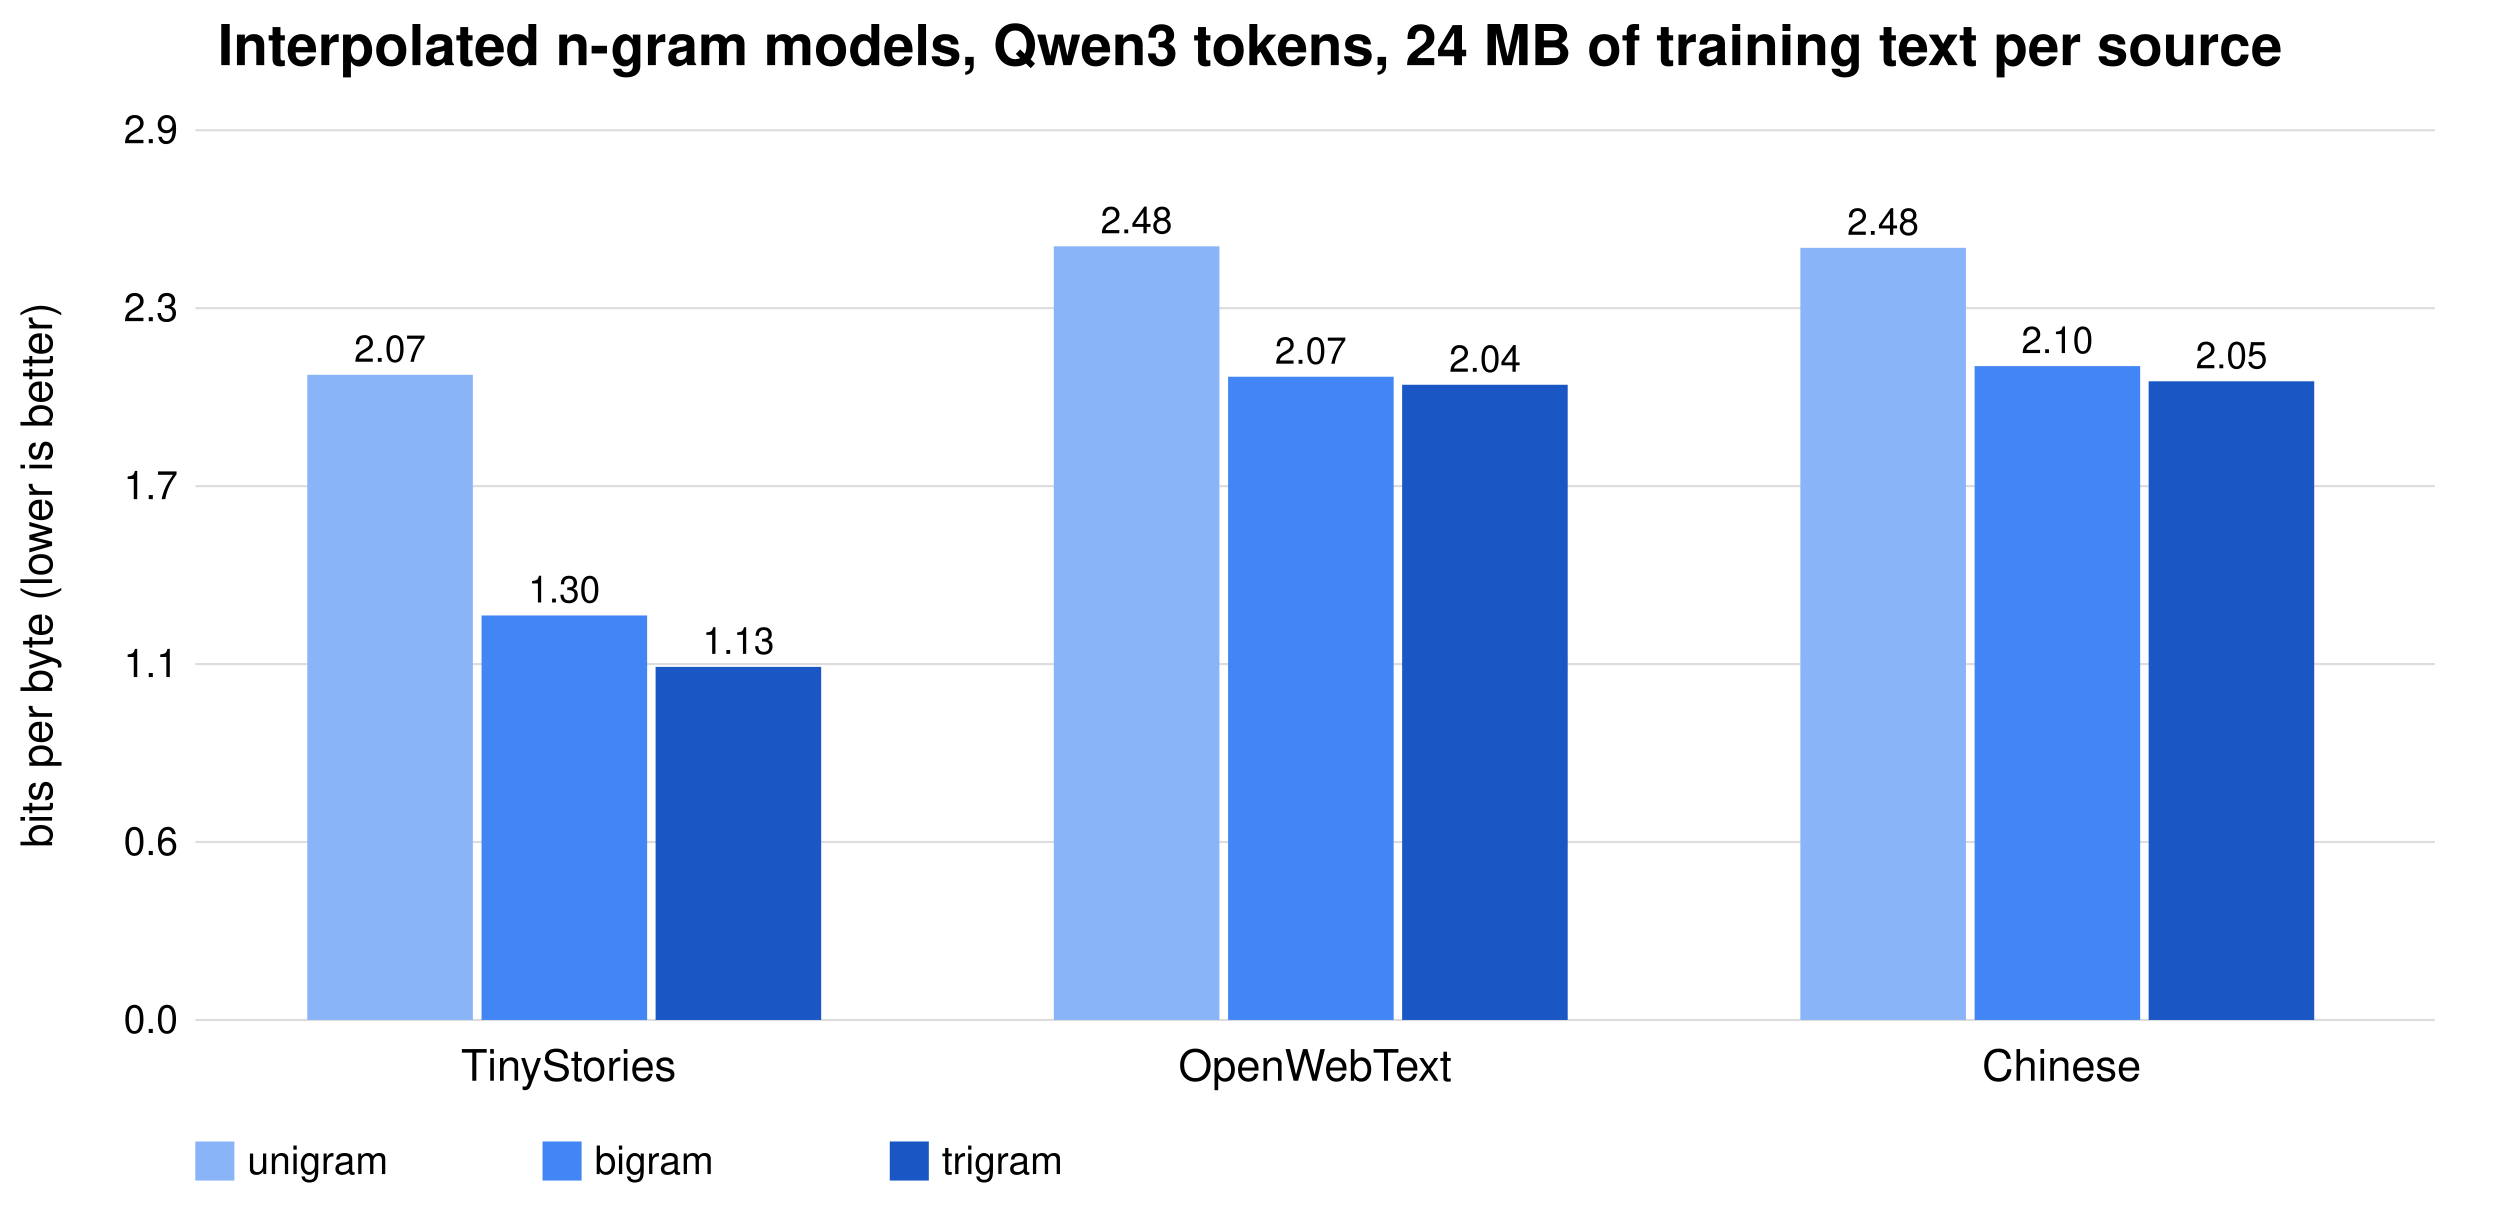
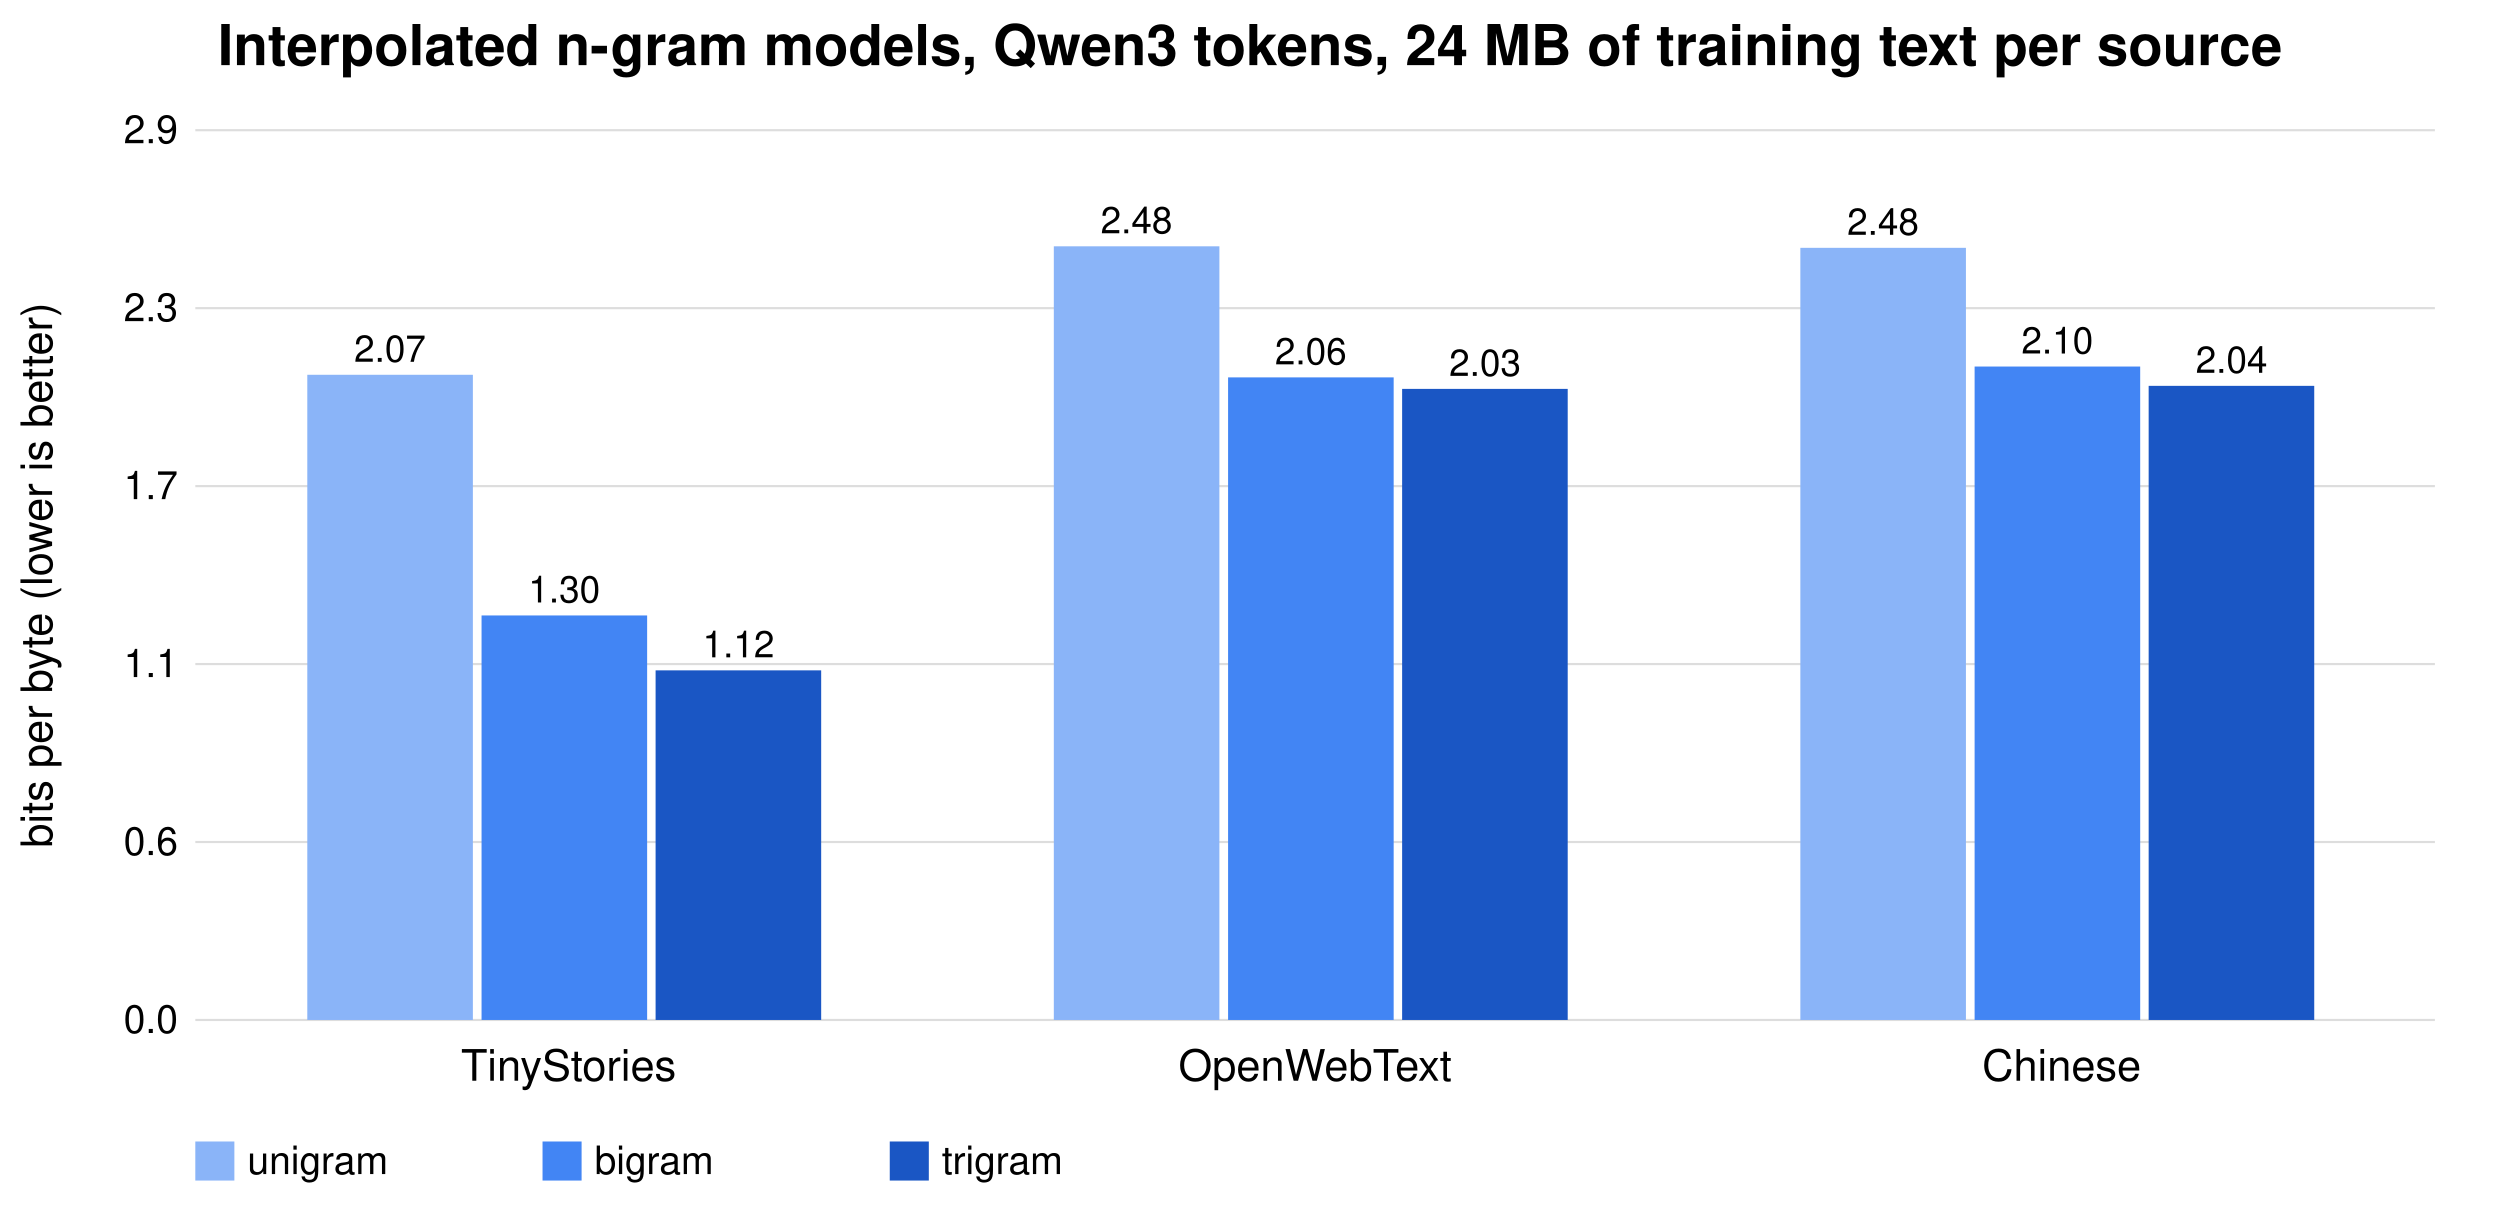
<svg xmlns="http://www.w3.org/2000/svg" viewBox="0 0 1152 560" font-family="Helvetica, Arial, sans-serif">
  <text x="576.0" y="30" text-anchor="middle" font-size="26" font-weight="bold">Interpolated n-gram models, Qwen3 tokens, 24 MB of training text per source</text>
  <line x1="90" y1="470.0" x2="1122" y2="470.0" stroke="#ddd" />
  <text x="82" y="476.0" text-anchor="end" font-size="18">0.0</text>
  <line x1="90" y1="388.0" x2="1122" y2="388.0" stroke="#ddd" />
  <text x="82" y="394.0" text-anchor="end" font-size="18">0.6</text>
  <line x1="90" y1="306.0" x2="1122" y2="306.0" stroke="#ddd" />
  <text x="82" y="312.0" text-anchor="end" font-size="18">1.1</text>
  <line x1="90" y1="224.0" x2="1122" y2="224.0" stroke="#ddd" />
  <text x="82" y="230.0" text-anchor="end" font-size="18">1.7</text>
  <line x1="90" y1="142.0" x2="1122" y2="142.0" stroke="#ddd" />
  <text x="82" y="148.0" text-anchor="end" font-size="18">2.3</text>
  <line x1="90" y1="60.0" x2="1122" y2="60.0" stroke="#ddd" />
  <text x="82" y="66.0" text-anchor="end" font-size="18">2.9</text>
  <rect x="141.6" y="172.7" width="76.3" height="297.3" fill="#8ab4f8" />
  <text x="179.7" y="166.7" text-anchor="middle" font-size="17">2.07</text>
  <rect x="221.9" y="283.6" width="76.3" height="186.4" fill="#4285f4" />
  <text x="260.0" y="277.6" text-anchor="middle" font-size="17">1.30</text>
-   <rect x="302.1" y="307.3" width="76.3" height="162.7" fill="#1a56c4" />
-   <text x="340.3" y="301.3" text-anchor="middle" font-size="17">1.13</text>
+   <rect x="302.1" y="308.9" width="76.3" height="161.1" fill="#1a56c4" />
+   <text x="340.3" y="302.9" text-anchor="middle" font-size="17">1.12</text>
  <text x="262.0" y="498" text-anchor="middle" font-size="20">TinyStories</text>
  <rect x="485.6" y="113.5" width="76.3" height="356.5" fill="#8ab4f8" />
  <text x="523.7" y="107.5" text-anchor="middle" font-size="17">2.48</text>
-   <rect x="565.9" y="173.6" width="76.3" height="296.4" fill="#4285f4" />
-   <text x="604.0" y="167.6" text-anchor="middle" font-size="17">2.07</text>
-   <rect x="646.1" y="177.3" width="76.3" height="292.7" fill="#1a56c4" />
-   <text x="684.3" y="171.3" text-anchor="middle" font-size="17">2.04</text>
+   <rect x="565.9" y="173.9" width="76.3" height="296.1" fill="#4285f4" />
+   <text x="604.0" y="167.9" text-anchor="middle" font-size="17">2.06</text>
+   <rect x="646.1" y="179.2" width="76.3" height="290.8" fill="#1a56c4" />
+   <text x="684.3" y="173.2" text-anchor="middle" font-size="17">2.03</text>
  <text x="606.0" y="498" text-anchor="middle" font-size="20">OpenWebText</text>
  <rect x="829.6" y="114.2" width="76.3" height="355.8" fill="#8ab4f8" />
  <text x="867.7" y="108.2" text-anchor="middle" font-size="17">2.48</text>
-   <rect x="909.9" y="168.7" width="76.3" height="301.3" fill="#4285f4" />
-   <text x="948.0" y="162.7" text-anchor="middle" font-size="17">2.10</text>
-   <rect x="990.1" y="175.7" width="76.3" height="294.3" fill="#1a56c4" />
-   <text x="1028.3" y="169.7" text-anchor="middle" font-size="17">2.05</text>
+   <rect x="909.9" y="168.9" width="76.3" height="301.1" fill="#4285f4" />
+   <text x="948.0" y="162.9" text-anchor="middle" font-size="17">2.10</text>
+   <rect x="990.1" y="177.8" width="76.3" height="292.2" fill="#1a56c4" />
+   <text x="1028.3" y="171.8" text-anchor="middle" font-size="17">2.04</text>
  <text x="950.0" y="498" text-anchor="middle" font-size="20">Chinese</text>
  <rect x="90" y="526" width="18" height="18" fill="#8ab4f8" />
  <text x="114" y="541" font-size="18">unigram</text>
  <rect x="250" y="526" width="18" height="18" fill="#4285f4" />
  <text x="274" y="541" font-size="18">bigram</text>
  <rect x="410" y="526" width="18" height="18" fill="#1a56c4" />
  <text x="434" y="541" font-size="18">trigram</text>
  <text x="24" y="265.0" transform="rotate(-90 24 265.0)" text-anchor="middle" font-size="20">bits per byte (lower is better)</text>
</svg>
